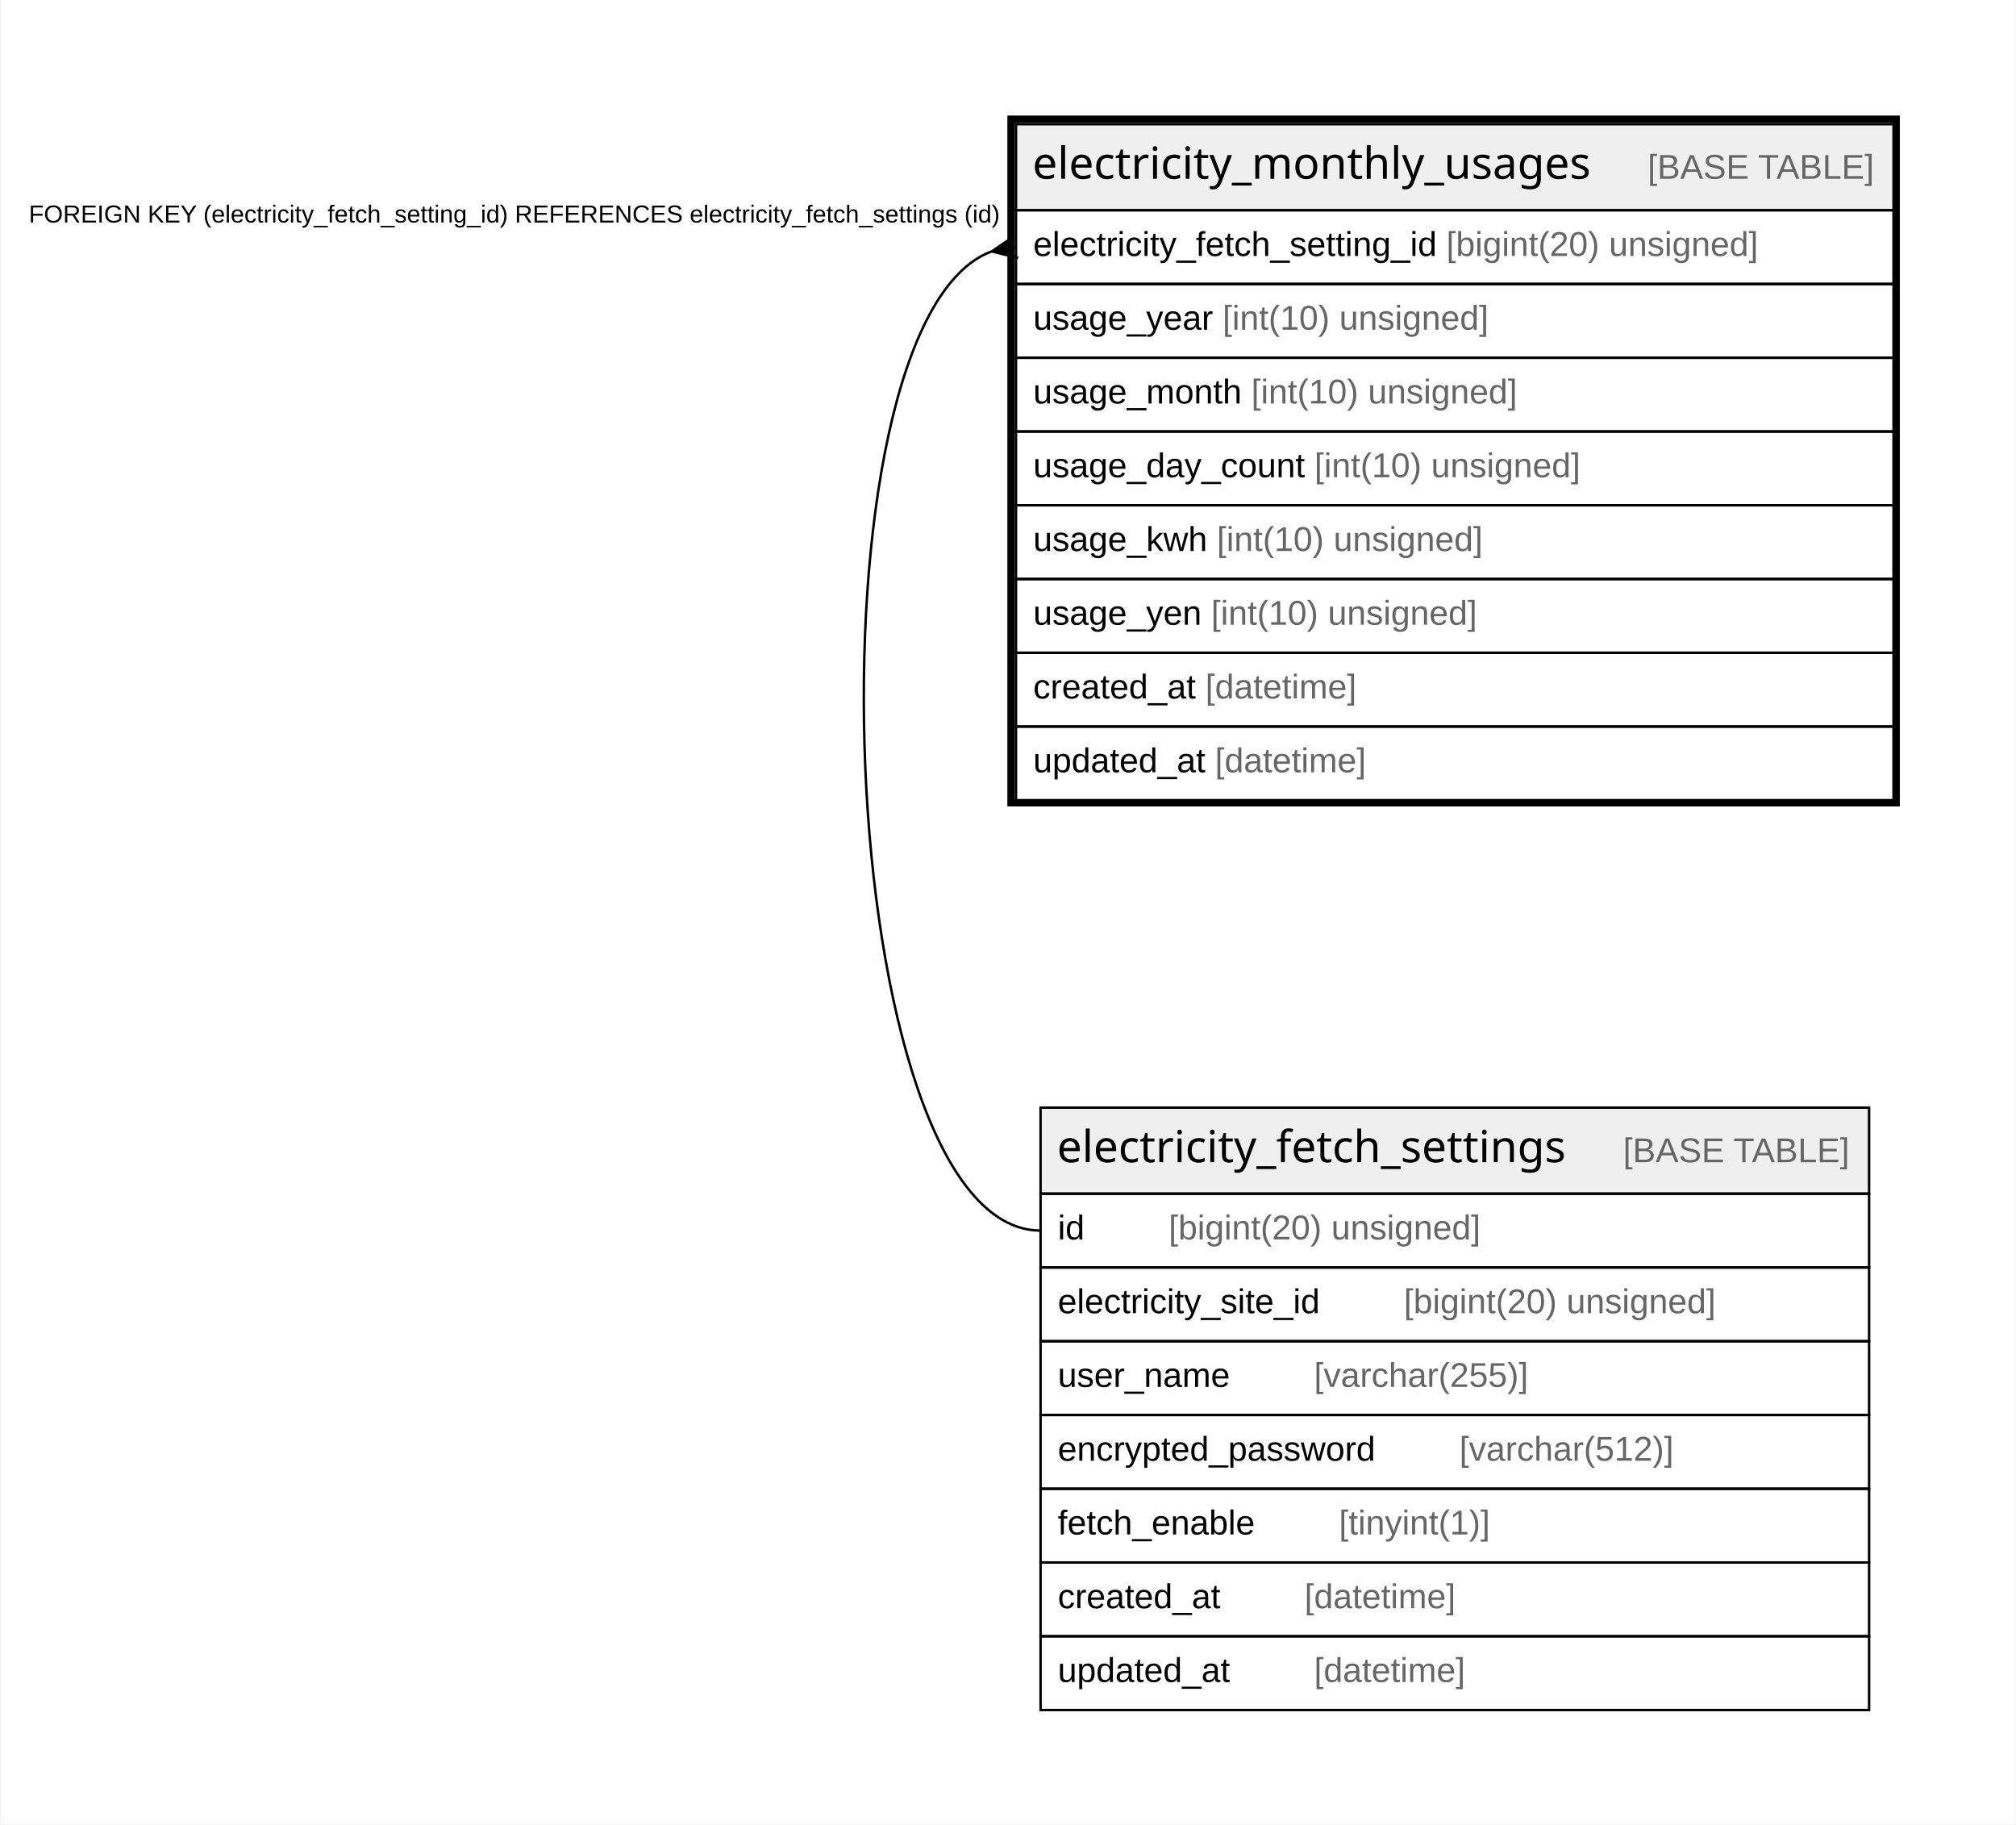
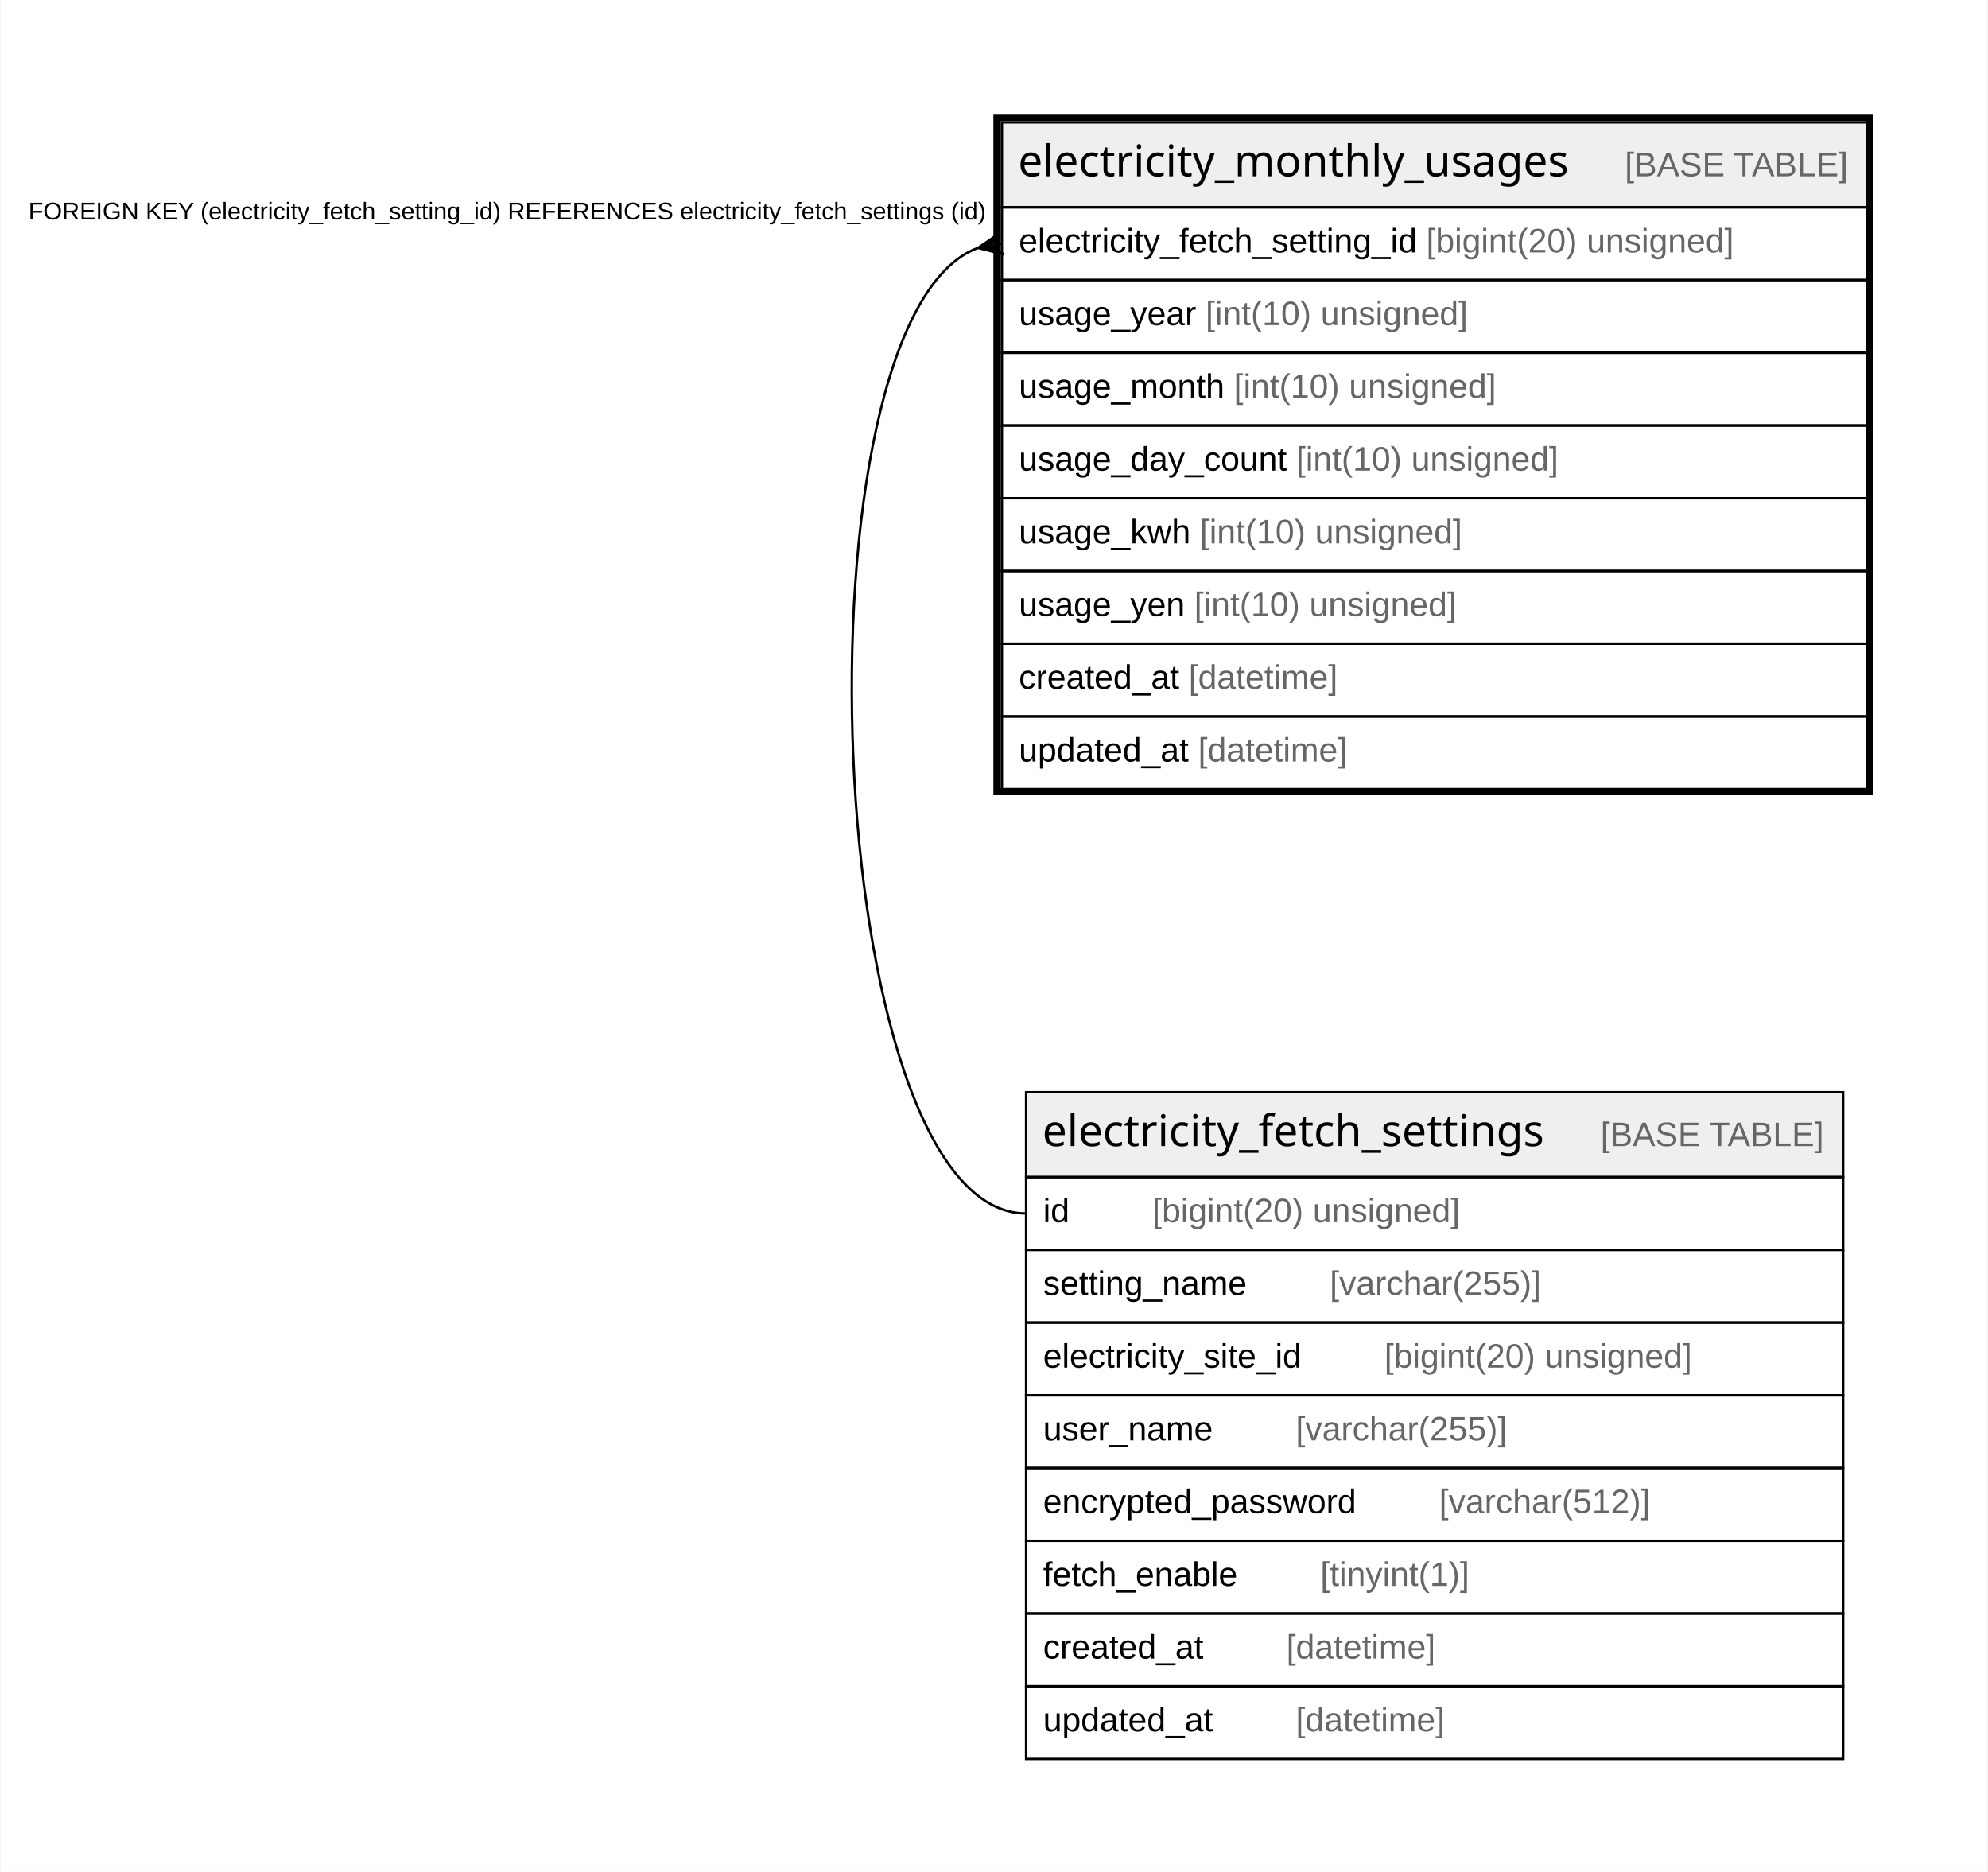
- <svg xmlns="http://www.w3.org/2000/svg" width="820pt" height="742pt" viewBox="0.00 0.00 819.50 742.00">
-   <g id="graph0" class="graph" transform="scale(1 1) rotate(0) translate(4 738)">
-     <polygon fill="#ffffff" stroke="transparent" points="-4,4 -4,-738 815.5,-738 815.5,4 -4,4" />
+ <svg xmlns="http://www.w3.org/2000/svg" width="820pt" height="772pt" viewBox="0.00 0.00 819.50 772.00">
+   <g id="graph0" class="graph" transform="scale(1 1) rotate(0) translate(4 768)">
+     <polygon fill="#ffffff" stroke="transparent" points="-4,4 -4,-768 815.5,-768 815.5,4 -4,4" />
    <g id="node1" class="node">
-       <polygon fill="#efefef" stroke="transparent" points="409,-652.5 409,-687.5 766,-687.5 766,-652.5 409,-652.5" />
-       <polygon fill="none" stroke="#000000" points="409,-652.5 409,-687.5 766,-687.5 766,-652.5 409,-652.5" />
-       <text text-anchor="start" x="415.698" y="-665.3" font-family="Arial Bold" font-size="18.00" fill="#000000">electricity_monthly_usages</text>
-       <text text-anchor="start" x="631.734" y="-665.3" font-family="Arial" font-size="14.00" fill="#000000">    </text>
-       <text text-anchor="start" x="665.939" y="-665.3" font-family="Arial" font-size="14.00" fill="#666666">[BASE TABLE]</text>
+       <polygon fill="#efefef" stroke="transparent" points="409,-682.5 409,-717.5 766,-717.5 766,-682.5 409,-682.5" />
+       <polygon fill="none" stroke="#000000" points="409,-682.5 409,-717.5 766,-717.5 766,-682.5 409,-682.5" />
+       <text text-anchor="start" x="415.698" y="-695.3" font-family="Arial Bold" font-size="18.00" fill="#000000">electricity_monthly_usages</text>
+       <text text-anchor="start" x="631.734" y="-695.3" font-family="Arial" font-size="14.00" fill="#000000">    </text>
+       <text text-anchor="start" x="665.939" y="-695.3" font-family="Arial" font-size="14.00" fill="#666666">[BASE TABLE]</text>
+       <polygon fill="none" stroke="#000000" points="409,-652.5 409,-682.5 766,-682.5 766,-652.5 409,-652.5" />
+       <text text-anchor="start" x="416" y="-663.9" font-family="Arial" font-size="14.00" fill="#000000">electricity_fetch_setting_id </text>
+       <text text-anchor="start" x="584.036" y="-663.9" font-family="Arial" font-size="14.00" fill="#666666">[bigint(20) unsigned]</text>
      <polygon fill="none" stroke="#000000" points="409,-622.5 409,-652.5 766,-652.5 766,-622.5 409,-622.5" />
-       <text text-anchor="start" x="416" y="-633.9" font-family="Arial" font-size="14.00" fill="#000000">electricity_fetch_setting_id </text>
-       <text text-anchor="start" x="584.036" y="-633.9" font-family="Arial" font-size="14.00" fill="#666666">[bigint(20) unsigned]</text>
+       <text text-anchor="start" x="416" y="-633.9" font-family="Arial" font-size="14.00" fill="#000000">usage_year </text>
+       <text text-anchor="start" x="493.029" y="-633.9" font-family="Arial" font-size="14.00" fill="#666666">[int(10) unsigned]</text>
      <polygon fill="none" stroke="#000000" points="409,-592.5 409,-622.5 766,-622.5 766,-592.5 409,-592.5" />
-       <text text-anchor="start" x="416" y="-603.9" font-family="Arial" font-size="14.00" fill="#000000">usage_year </text>
-       <text text-anchor="start" x="493.029" y="-603.9" font-family="Arial" font-size="14.00" fill="#666666">[int(10) unsigned]</text>
+       <text text-anchor="start" x="416" y="-603.9" font-family="Arial" font-size="14.00" fill="#000000">usage_month </text>
+       <text text-anchor="start" x="504.703" y="-603.9" font-family="Arial" font-size="14.00" fill="#666666">[int(10) unsigned]</text>
      <polygon fill="none" stroke="#000000" points="409,-562.5 409,-592.5 766,-592.5 766,-562.5 409,-562.5" />
-       <text text-anchor="start" x="416" y="-573.9" font-family="Arial" font-size="14.00" fill="#000000">usage_month </text>
-       <text text-anchor="start" x="504.703" y="-573.9" font-family="Arial" font-size="14.00" fill="#666666">[int(10) unsigned]</text>
+       <text text-anchor="start" x="416" y="-573.9" font-family="Arial" font-size="14.00" fill="#000000">usage_day_count </text>
+       <text text-anchor="start" x="530.39" y="-573.9" font-family="Arial" font-size="14.00" fill="#666666">[int(10) unsigned]</text>
      <polygon fill="none" stroke="#000000" points="409,-532.5 409,-562.5 766,-562.5 766,-532.5 409,-532.5" />
-       <text text-anchor="start" x="416" y="-543.9" font-family="Arial" font-size="14.00" fill="#000000">usage_day_count </text>
-       <text text-anchor="start" x="530.39" y="-543.9" font-family="Arial" font-size="14.00" fill="#666666">[int(10) unsigned]</text>
+       <text text-anchor="start" x="416" y="-543.9" font-family="Arial" font-size="14.00" fill="#000000">usage_kwh </text>
+       <text text-anchor="start" x="490.693" y="-543.9" font-family="Arial" font-size="14.00" fill="#666666">[int(10) unsigned]</text>
      <polygon fill="none" stroke="#000000" points="409,-502.5 409,-532.5 766,-532.5 766,-502.5 409,-502.5" />
-       <text text-anchor="start" x="416" y="-513.9" font-family="Arial" font-size="14.00" fill="#000000">usage_kwh </text>
-       <text text-anchor="start" x="490.693" y="-513.9" font-family="Arial" font-size="14.00" fill="#666666">[int(10) unsigned]</text>
+       <text text-anchor="start" x="416" y="-513.9" font-family="Arial" font-size="14.00" fill="#000000">usage_yen </text>
+       <text text-anchor="start" x="488.369" y="-513.9" font-family="Arial" font-size="14.00" fill="#666666">[int(10) unsigned]</text>
      <polygon fill="none" stroke="#000000" points="409,-472.5 409,-502.5 766,-502.5 766,-472.5 409,-472.5" />
-       <text text-anchor="start" x="416" y="-483.9" font-family="Arial" font-size="14.00" fill="#000000">usage_yen </text>
-       <text text-anchor="start" x="488.369" y="-483.9" font-family="Arial" font-size="14.00" fill="#666666">[int(10) unsigned]</text>
+       <text text-anchor="start" x="416" y="-483.9" font-family="Arial" font-size="14.00" fill="#000000">created_at </text>
+       <text text-anchor="start" x="486.028" y="-483.9" font-family="Arial" font-size="14.00" fill="#666666">[datetime]</text>
      <polygon fill="none" stroke="#000000" points="409,-442.5 409,-472.5 766,-472.5 766,-442.5 409,-442.5" />
-       <text text-anchor="start" x="416" y="-453.9" font-family="Arial" font-size="14.00" fill="#000000">created_at </text>
-       <text text-anchor="start" x="486.028" y="-453.9" font-family="Arial" font-size="14.00" fill="#666666">[datetime]</text>
-       <polygon fill="none" stroke="#000000" points="409,-412.5 409,-442.5 766,-442.5 766,-412.5 409,-412.5" />
-       <text text-anchor="start" x="416" y="-423.9" font-family="Arial" font-size="14.00" fill="#000000">updated_at </text>
-       <text text-anchor="start" x="489.933" y="-423.9" font-family="Arial" font-size="14.00" fill="#666666">[datetime]</text>
-       <polygon fill="none" stroke="#000000" stroke-width="3" points="407,-411.5 407,-689.5 767,-689.5 767,-411.5 407,-411.5" />
+       <text text-anchor="start" x="416" y="-453.9" font-family="Arial" font-size="14.00" fill="#000000">updated_at </text>
+       <text text-anchor="start" x="489.933" y="-453.9" font-family="Arial" font-size="14.00" fill="#666666">[datetime]</text>
+       <polygon fill="none" stroke="#000000" stroke-width="3" points="407,-441.5 407,-719.5 767,-719.5 767,-441.5 407,-441.5" />
    </g>
    <g id="node2" class="node">
-       <polygon fill="#efefef" stroke="transparent" points="419,-252.5 419,-287.5 756,-287.5 756,-252.5 419,-252.5" />
-       <polygon fill="none" stroke="#000000" points="419,-252.5 419,-287.5 756,-287.5 756,-252.5 419,-252.5" />
-       <text text-anchor="start" x="425.697" y="-265.3" font-family="Arial Bold" font-size="18.00" fill="#000000">electricity_fetch_settings</text>
-       <text text-anchor="start" x="621.735" y="-265.3" font-family="Arial" font-size="14.00" fill="#000000">    </text>
-       <text text-anchor="start" x="655.94" y="-265.3" font-family="Arial" font-size="14.00" fill="#666666">[BASE TABLE]</text>
+       <polygon fill="#efefef" stroke="transparent" points="419,-282.5 419,-317.5 756,-317.5 756,-282.5 419,-282.5" />
+       <polygon fill="none" stroke="#000000" points="419,-282.5 419,-317.5 756,-317.5 756,-282.5 419,-282.5" />
+       <text text-anchor="start" x="425.697" y="-295.3" font-family="Arial Bold" font-size="18.00" fill="#000000">electricity_fetch_settings</text>
+       <text text-anchor="start" x="621.735" y="-295.3" font-family="Arial" font-size="14.00" fill="#000000">    </text>
+       <text text-anchor="start" x="655.94" y="-295.3" font-family="Arial" font-size="14.00" fill="#666666">[BASE TABLE]</text>
+       <polygon fill="none" stroke="#000000" points="419,-252.5 419,-282.5 756,-282.5 756,-252.5 419,-252.5" />
+       <text text-anchor="start" x="426" y="-263.9" font-family="Arial" font-size="14.00" fill="#000000">id    </text>
+       <text text-anchor="start" x="471.094" y="-263.9" font-family="Arial" font-size="14.00" fill="#666666">[bigint(20) unsigned]</text>
      <polygon fill="none" stroke="#000000" points="419,-222.5 419,-252.5 756,-252.5 756,-222.5 419,-222.5" />
-       <text text-anchor="start" x="426" y="-233.9" font-family="Arial" font-size="14.00" fill="#000000">id    </text>
-       <text text-anchor="start" x="471.094" y="-233.9" font-family="Arial" font-size="14.00" fill="#666666">[bigint(20) unsigned]</text>
+       <text text-anchor="start" x="426" y="-233.9" font-family="Arial" font-size="14.00" fill="#000000">setting_name    </text>
+       <text text-anchor="start" x="544.231" y="-233.9" font-family="Arial" font-size="14.00" fill="#666666">[varchar(255)]</text>
      <polygon fill="none" stroke="#000000" points="419,-192.5 419,-222.5 756,-222.5 756,-192.5 419,-192.5" />
      <text text-anchor="start" x="426" y="-203.9" font-family="Arial" font-size="14.00" fill="#000000">electricity_site_id    </text>
      <text text-anchor="start" x="566.766" y="-203.9" font-family="Arial" font-size="14.00" fill="#666666">[bigint(20) unsigned]</text>
      <polygon fill="none" stroke="#000000" points="419,-162.5 419,-192.5 756,-192.5 756,-162.5 419,-162.5" />
      <text text-anchor="start" x="426" y="-173.9" font-family="Arial" font-size="14.00" fill="#000000">user_name    </text>
      <text text-anchor="start" x="530.222" y="-173.9" font-family="Arial" font-size="14.00" fill="#666666">[varchar(255)]</text>
      <polygon fill="none" stroke="#000000" points="419,-132.5 419,-162.5 756,-162.5 756,-132.5 419,-132.5" />
      <text text-anchor="start" x="426" y="-143.9" font-family="Arial" font-size="14.00" fill="#000000">encrypted_password    </text>
      <text text-anchor="start" x="589.349" y="-143.9" font-family="Arial" font-size="14.00" fill="#666666">[varchar(512)]</text>
      <polygon fill="none" stroke="#000000" points="419,-102.5 419,-132.5 756,-132.5 756,-102.5 419,-102.5" />
      <text text-anchor="start" x="426" y="-113.9" font-family="Arial" font-size="14.00" fill="#000000">fetch_enable    </text>
      <text text-anchor="start" x="540.353" y="-113.9" font-family="Arial" font-size="14.00" fill="#666666">[tinyint(1)]</text>
      <polygon fill="none" stroke="#000000" points="419,-72.5 419,-102.5 756,-102.5 756,-72.5 419,-72.5" />
      <text text-anchor="start" x="426" y="-83.9" font-family="Arial" font-size="14.00" fill="#000000">created_at    </text>
      <text text-anchor="start" x="526.342" y="-83.9" font-family="Arial" font-size="14.00" fill="#666666">[datetime]</text>
      <polygon fill="none" stroke="#000000" points="419,-42.5 419,-72.5 756,-72.5 756,-42.5 419,-42.5" />
      <text text-anchor="start" x="426" y="-53.9" font-family="Arial" font-size="14.00" fill="#000000">updated_at    </text>
      <text text-anchor="start" x="530.247" y="-53.9" font-family="Arial" font-size="14.00" fill="#666666">[datetime]</text>
    </g>
    <g id="edge1" class="edge">
-       <path fill="none" stroke="#000000" d="M399.032,-635.717C320.985,-606.86 333.557,-237.5 419,-237.5" />
-       <polygon fill="#000000" stroke="#000000" points="399.156,-635.739 408.207,-641.93 404.078,-636.619 409,-637.5 409,-637.5 409,-637.5 404.078,-636.619 409.793,-633.07 399.156,-635.739 399.156,-635.739" />
-       <text text-anchor="start" x="7.482" y="-647.5" font-family="Arial" font-size="10.00" fill="#000000">FOREIGN KEY (electricity_fetch_setting_id) REFERENCES electricity_fetch_settings (id)</text>
+       <path fill="none" stroke="#000000" d="M399.032,-665.717C320.985,-636.86 333.557,-267.5 419,-267.5" />
+       <polygon fill="#000000" stroke="#000000" points="399.156,-665.739 408.207,-671.93 404.078,-666.619 409,-667.5 409,-667.5 409,-667.5 404.078,-666.619 409.793,-663.07 399.156,-665.739 399.156,-665.739" />
+       <text text-anchor="start" x="7.482" y="-677.5" font-family="Arial" font-size="10.00" fill="#000000">FOREIGN KEY (electricity_fetch_setting_id) REFERENCES electricity_fetch_settings (id)</text>
    </g>
  </g>
</svg>
